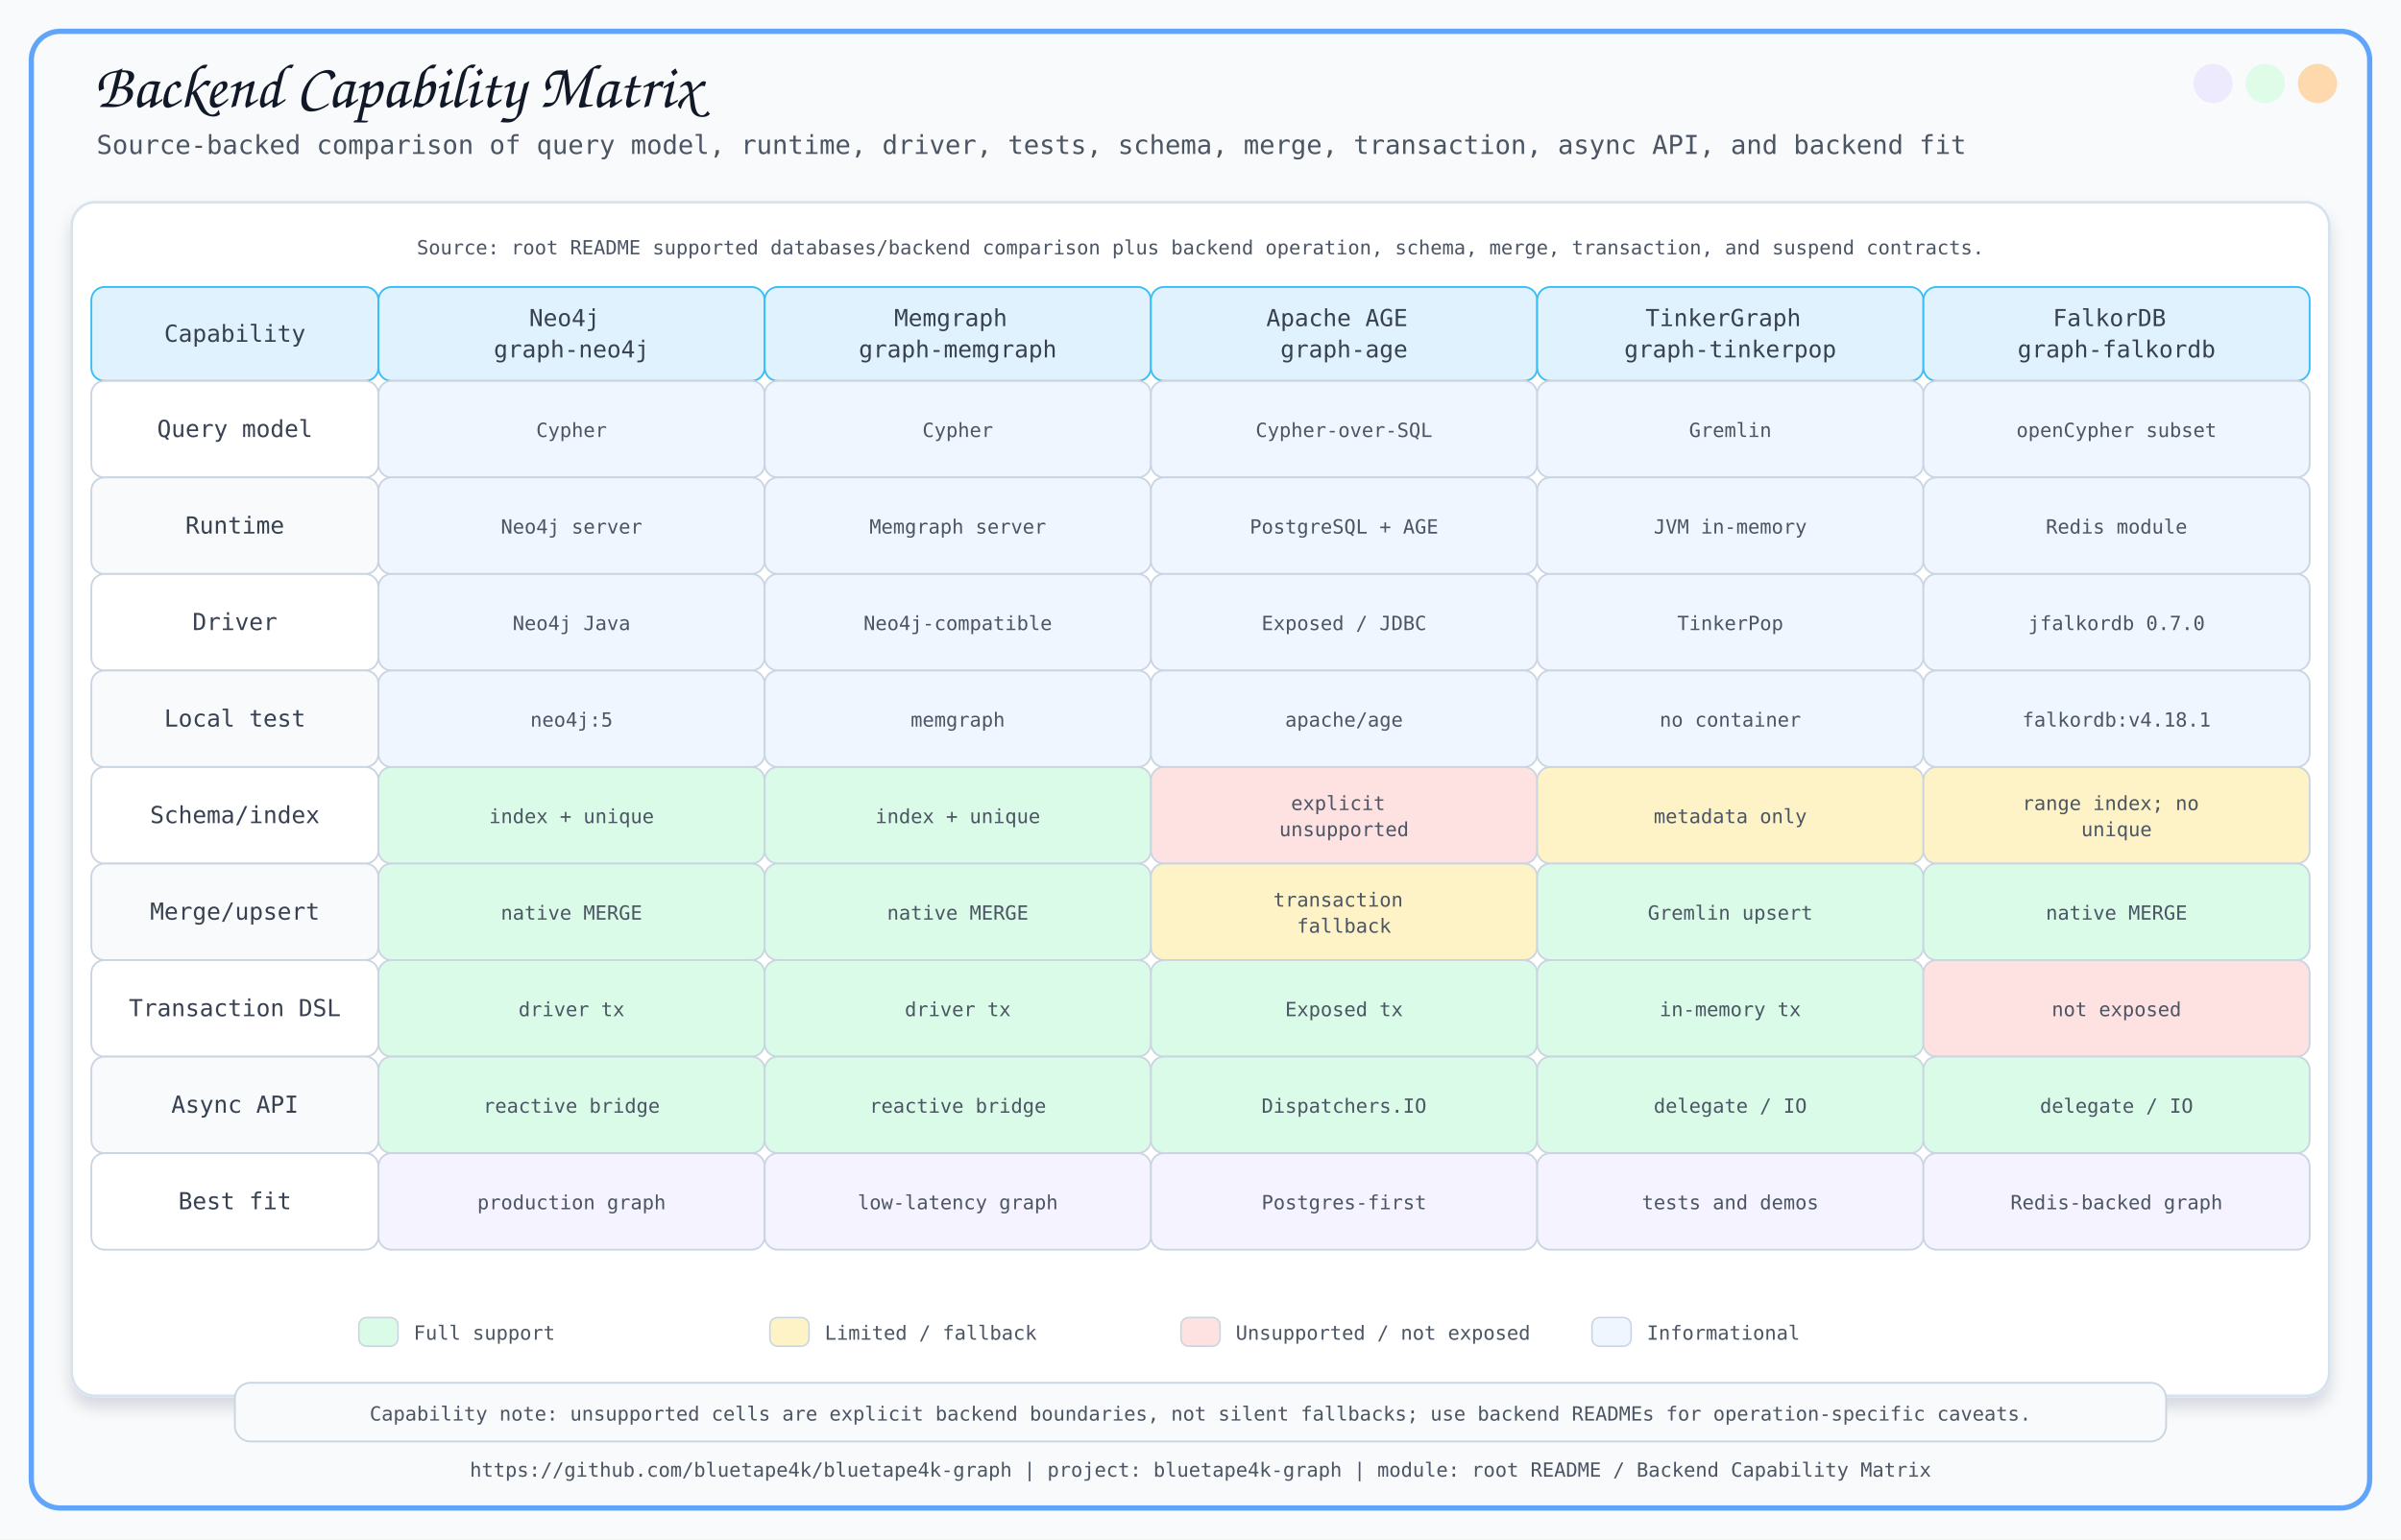
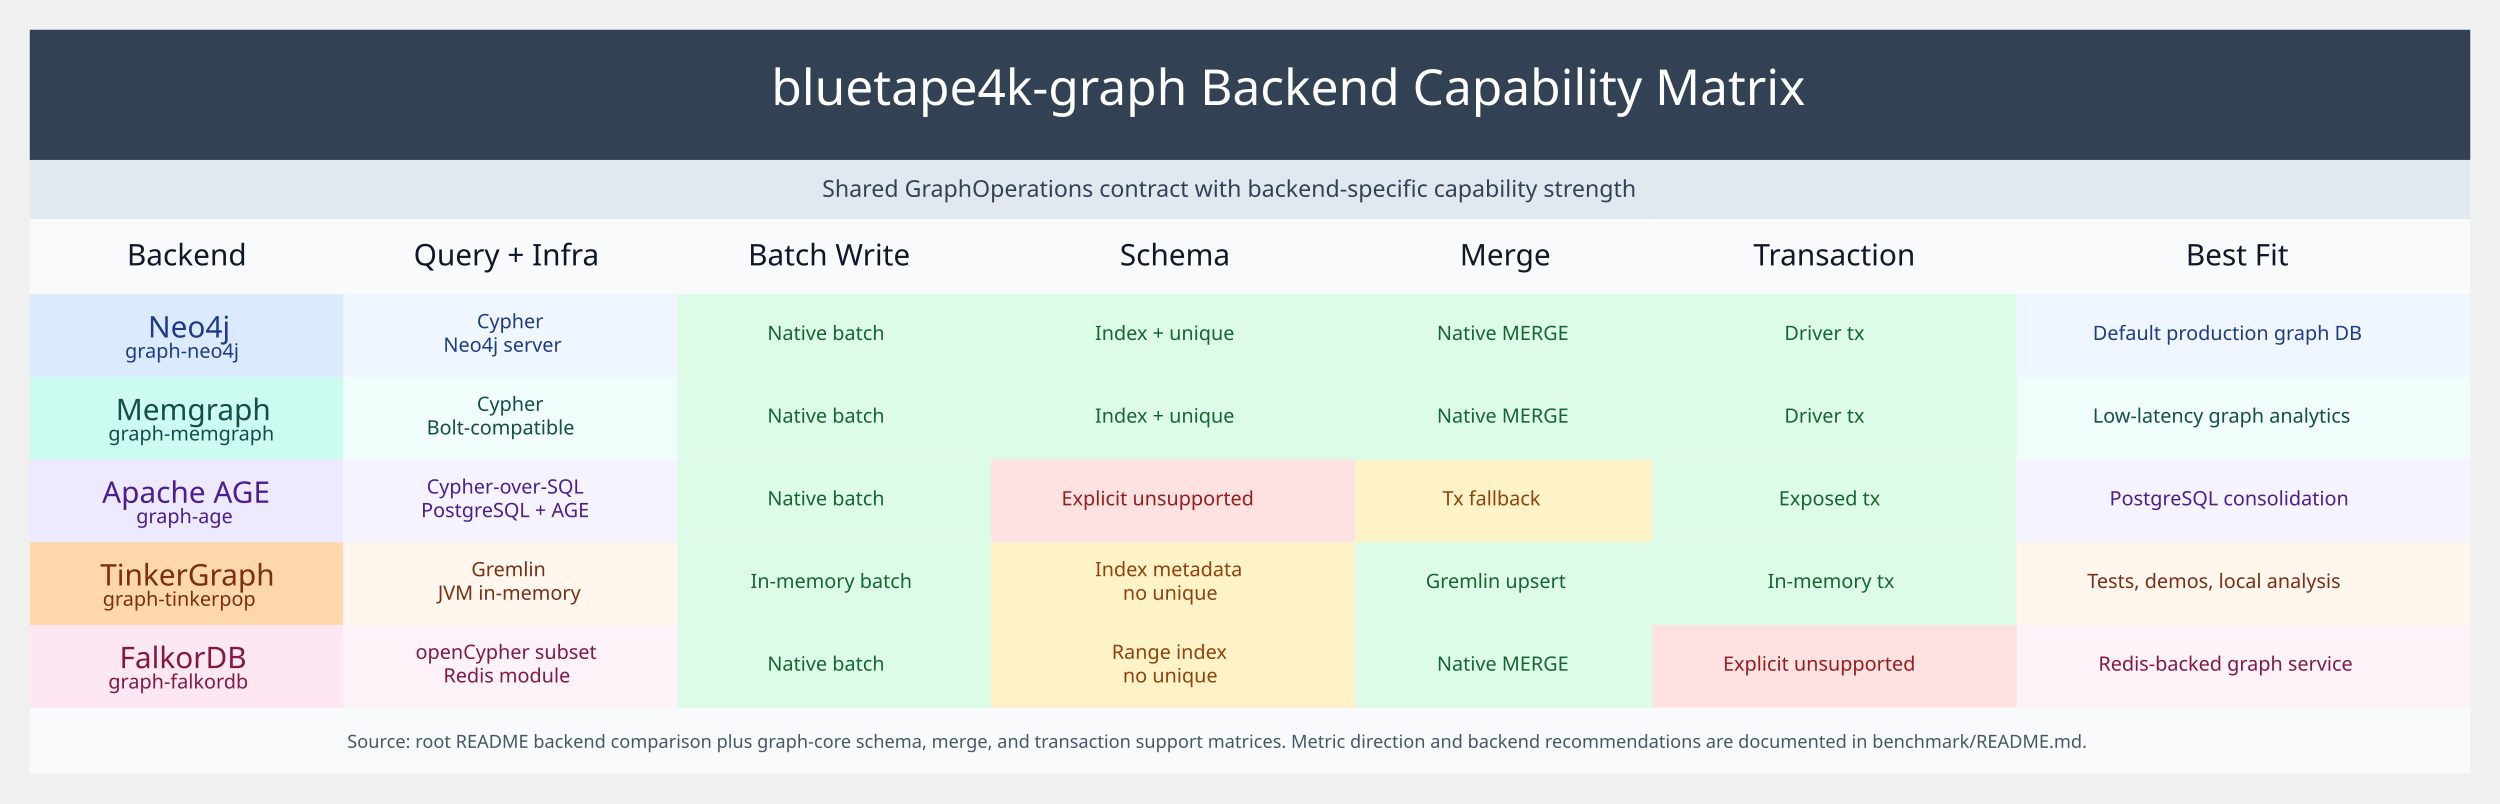
- <svg xmlns="http://www.w3.org/2000/svg" width="1840" height="1180" viewBox="0 0 1840 1180">
-   <defs>
-     <filter id="softShadow" x="-8%" y="-8%" width="116%" height="116%">
-       <feDropShadow dx="0" dy="8" stdDeviation="6" flood-color="#0F172A" flood-opacity="0.14" />
-     </filter>
-     <marker id="arrow" viewBox="0 0 10 10" refX="9" refY="5" markerWidth="8" markerHeight="8" orient="auto-start-reverse">
-       <path d="M 0 0 L 10 5 L 0 10 z" fill="#2563EB" />
-     </marker>
-   </defs>
-   <style>
-       .title { font-family: 'Architects Daughter', cursive; font-size: 48px; fill: #111827; }
-       .subtitle { font-family: 'Comic Mono', monospace; font-size: 20px; fill: #4B5563; }
-       .label { font-family: 'Architects Daughter', cursive; font-size: 27px; fill: #111827; }
-       .small { font-family: 'Comic Mono', monospace; font-size: 18px; fill: #374151; }
-       .tiny { font-family: 'Comic Mono', monospace; font-size: 15px; fill: #4B5563; }
-       .card { filter: url(#softShadow); }
-       .line { stroke: #2563EB; stroke-width: 3; fill: none; marker-end: url(#arrow); }
-       .thin { stroke: #60A5FA; stroke-width: 2; fill: none; marker-end: url(#arrow); }
-       .dash { stroke: #64748B; stroke-width: 2; stroke-dasharray: 8 8; fill: none; marker-end: url(#arrow); }
-     </style>
-   <rect x="0" y="0" width="1840" height="1180" fill="#F8FAFC" />
-   <rect x="24" y="24" width="1792" height="1132" rx="22" fill="none" stroke="#60A5FA" stroke-width="4" />
-   <circle cx="1776" cy="64" r="15" fill="#FED7AA" opacity="0.95" />
-   <circle cx="1736" cy="64" r="15" fill="#DCFCE7" opacity="0.95" />
-   <circle cx="1696" cy="64" r="15" fill="#EDE9FE" opacity="0.95" />
-   <text x="72" y="82" class="title">Backend Capability Matrix</text>
-   <text x="74" y="118" class="subtitle">Source-backed comparison of query model, runtime, driver, tests, schema, merge, transaction, async API, and backend fit</text>
-   <text x="920.0" y="1132" text-anchor="middle" class="tiny">https://github.com/bluetape4k/bluetape4k-graph | project: bluetape4k-graph | module: root README / Backend Capability Matrix</text>
-   <rect x="55" y="155" width="1730" height="915" rx="18" fill="#FFFFFF" stroke="#D6E2ED" stroke-width="2" filter="url(#softShadow)" />
-   <text x="920" y="195" text-anchor="middle" class="tiny">Source: root README supported databases/backend comparison plus backend operation, schema, merge, transaction, and suspend contracts.</text>
-   <rect x="70.0" y="220.0" width="220.0" height="72.0" rx="10" fill="#E0F2FE" stroke="#38BDF8" stroke-width="1.4" />
-   <text x="180.0" y="262.0" text-anchor="middle" class="small">
-     <tspan x="180.0" dy="0">Capability</tspan>
-   </text>
-   <rect x="290.0" y="220.0" width="296.0" height="72.0" rx="10" fill="#E0F2FE" stroke="#38BDF8" stroke-width="1.4" />
-   <text x="438.0" y="250.0" text-anchor="middle" class="small">
-     <tspan x="438.0" dy="0">Neo4j</tspan>
-     <tspan x="438.0" dy="24">graph-neo4j</tspan>
-   </text>
-   <rect x="586.0" y="220.0" width="296.0" height="72.0" rx="10" fill="#E0F2FE" stroke="#38BDF8" stroke-width="1.4" />
-   <text x="734.0" y="250.0" text-anchor="middle" class="small">
-     <tspan x="734.0" dy="0">Memgraph</tspan>
-     <tspan x="734.0" dy="24">graph-memgraph</tspan>
-   </text>
-   <rect x="882.0" y="220.0" width="296.0" height="72.0" rx="10" fill="#E0F2FE" stroke="#38BDF8" stroke-width="1.4" />
-   <text x="1030.0" y="250.0" text-anchor="middle" class="small">
-     <tspan x="1030.0" dy="0">Apache AGE</tspan>
-     <tspan x="1030.0" dy="24">graph-age</tspan>
-   </text>
-   <rect x="1178.0" y="220.0" width="296.0" height="72.0" rx="10" fill="#E0F2FE" stroke="#38BDF8" stroke-width="1.4" />
-   <text x="1326.0" y="250.0" text-anchor="middle" class="small">
-     <tspan x="1326.0" dy="0">TinkerGraph</tspan>
-     <tspan x="1326.0" dy="24">graph-tinkerpop</tspan>
-   </text>
-   <rect x="1474.0" y="220.0" width="296.0" height="72.0" rx="10" fill="#E0F2FE" stroke="#38BDF8" stroke-width="1.4" />
-   <text x="1622.0" y="250.0" text-anchor="middle" class="small">
-     <tspan x="1622.0" dy="0">FalkorDB</tspan>
-     <tspan x="1622.0" dy="24">graph-falkordb</tspan>
-   </text>
-   <rect x="70.0" y="292.0" width="220.0" height="74.0" rx="10" fill="#FFFFFF" stroke="#CBD5E1" stroke-width="1.4" />
-   <text x="180.0" y="335.0" text-anchor="middle" class="small">
-     <tspan x="180.0" dy="0">Query model</tspan>
-   </text>
-   <rect x="290.0" y="292.0" width="296.0" height="74.0" rx="10" fill="#EFF6FF" stroke="#CBD5E1" stroke-width="1.4" />
-   <text x="438.0" y="335.0" text-anchor="middle" class="tiny">
-     <tspan x="438.0" dy="0">Cypher</tspan>
-   </text>
-   <rect x="586.0" y="292.0" width="296.0" height="74.0" rx="10" fill="#EFF6FF" stroke="#CBD5E1" stroke-width="1.4" />
-   <text x="734.0" y="335.0" text-anchor="middle" class="tiny">
-     <tspan x="734.0" dy="0">Cypher</tspan>
-   </text>
-   <rect x="882.0" y="292.0" width="296.0" height="74.0" rx="10" fill="#EFF6FF" stroke="#CBD5E1" stroke-width="1.4" />
-   <text x="1030.0" y="335.0" text-anchor="middle" class="tiny">
-     <tspan x="1030.0" dy="0">Cypher-over-SQL</tspan>
-   </text>
-   <rect x="1178.0" y="292.0" width="296.0" height="74.0" rx="10" fill="#EFF6FF" stroke="#CBD5E1" stroke-width="1.4" />
-   <text x="1326.0" y="335.0" text-anchor="middle" class="tiny">
-     <tspan x="1326.0" dy="0">Gremlin</tspan>
-   </text>
-   <rect x="1474.0" y="292.0" width="296.0" height="74.0" rx="10" fill="#EFF6FF" stroke="#CBD5E1" stroke-width="1.4" />
-   <text x="1622.0" y="335.0" text-anchor="middle" class="tiny">
-     <tspan x="1622.0" dy="0">openCypher subset</tspan>
-   </text>
-   <rect x="70.0" y="366.0" width="220.0" height="74.0" rx="10" fill="#F8FAFC" stroke="#CBD5E1" stroke-width="1.4" />
-   <text x="180.0" y="409.0" text-anchor="middle" class="small">
-     <tspan x="180.0" dy="0">Runtime</tspan>
-   </text>
-   <rect x="290.0" y="366.0" width="296.0" height="74.0" rx="10" fill="#EFF6FF" stroke="#CBD5E1" stroke-width="1.4" />
-   <text x="438.0" y="409.0" text-anchor="middle" class="tiny">
-     <tspan x="438.0" dy="0">Neo4j server</tspan>
-   </text>
-   <rect x="586.0" y="366.0" width="296.0" height="74.0" rx="10" fill="#EFF6FF" stroke="#CBD5E1" stroke-width="1.4" />
-   <text x="734.0" y="409.0" text-anchor="middle" class="tiny">
-     <tspan x="734.0" dy="0">Memgraph server</tspan>
-   </text>
-   <rect x="882.0" y="366.0" width="296.0" height="74.0" rx="10" fill="#EFF6FF" stroke="#CBD5E1" stroke-width="1.4" />
-   <text x="1030.0" y="409.0" text-anchor="middle" class="tiny">
-     <tspan x="1030.0" dy="0">PostgreSQL + AGE</tspan>
-   </text>
-   <rect x="1178.0" y="366.0" width="296.0" height="74.0" rx="10" fill="#EFF6FF" stroke="#CBD5E1" stroke-width="1.4" />
-   <text x="1326.0" y="409.0" text-anchor="middle" class="tiny">
-     <tspan x="1326.0" dy="0">JVM in-memory</tspan>
-   </text>
-   <rect x="1474.0" y="366.0" width="296.0" height="74.0" rx="10" fill="#EFF6FF" stroke="#CBD5E1" stroke-width="1.4" />
-   <text x="1622.0" y="409.0" text-anchor="middle" class="tiny">
-     <tspan x="1622.0" dy="0">Redis module</tspan>
-   </text>
-   <rect x="70.0" y="440.0" width="220.0" height="74.0" rx="10" fill="#FFFFFF" stroke="#CBD5E1" stroke-width="1.4" />
-   <text x="180.0" y="483.0" text-anchor="middle" class="small">
-     <tspan x="180.0" dy="0">Driver</tspan>
-   </text>
-   <rect x="290.0" y="440.0" width="296.0" height="74.0" rx="10" fill="#EFF6FF" stroke="#CBD5E1" stroke-width="1.4" />
-   <text x="438.0" y="483.0" text-anchor="middle" class="tiny">
-     <tspan x="438.0" dy="0">Neo4j Java</tspan>
-   </text>
-   <rect x="586.0" y="440.0" width="296.0" height="74.0" rx="10" fill="#EFF6FF" stroke="#CBD5E1" stroke-width="1.4" />
-   <text x="734.0" y="483.0" text-anchor="middle" class="tiny">
-     <tspan x="734.0" dy="0">Neo4j-compatible</tspan>
-   </text>
-   <rect x="882.0" y="440.0" width="296.0" height="74.0" rx="10" fill="#EFF6FF" stroke="#CBD5E1" stroke-width="1.4" />
-   <text x="1030.0" y="483.0" text-anchor="middle" class="tiny">
-     <tspan x="1030.0" dy="0">Exposed / JDBC</tspan>
-   </text>
-   <rect x="1178.0" y="440.0" width="296.0" height="74.0" rx="10" fill="#EFF6FF" stroke="#CBD5E1" stroke-width="1.4" />
-   <text x="1326.0" y="483.0" text-anchor="middle" class="tiny">
-     <tspan x="1326.0" dy="0">TinkerPop</tspan>
-   </text>
-   <rect x="1474.0" y="440.0" width="296.0" height="74.0" rx="10" fill="#EFF6FF" stroke="#CBD5E1" stroke-width="1.4" />
-   <text x="1622.0" y="483.0" text-anchor="middle" class="tiny">
-     <tspan x="1622.0" dy="0">jfalkordb 0.7.0</tspan>
-   </text>
-   <rect x="70.0" y="514.0" width="220.0" height="74.0" rx="10" fill="#F8FAFC" stroke="#CBD5E1" stroke-width="1.4" />
-   <text x="180.0" y="557.0" text-anchor="middle" class="small">
-     <tspan x="180.0" dy="0">Local test</tspan>
-   </text>
-   <rect x="290.0" y="514.0" width="296.0" height="74.0" rx="10" fill="#EFF6FF" stroke="#CBD5E1" stroke-width="1.4" />
-   <text x="438.0" y="557.0" text-anchor="middle" class="tiny">
-     <tspan x="438.0" dy="0">neo4j:5</tspan>
-   </text>
-   <rect x="586.0" y="514.0" width="296.0" height="74.0" rx="10" fill="#EFF6FF" stroke="#CBD5E1" stroke-width="1.4" />
-   <text x="734.0" y="557.0" text-anchor="middle" class="tiny">
-     <tspan x="734.0" dy="0">memgraph</tspan>
-   </text>
-   <rect x="882.0" y="514.0" width="296.0" height="74.0" rx="10" fill="#EFF6FF" stroke="#CBD5E1" stroke-width="1.4" />
-   <text x="1030.0" y="557.0" text-anchor="middle" class="tiny">
-     <tspan x="1030.0" dy="0">apache/age</tspan>
-   </text>
-   <rect x="1178.0" y="514.0" width="296.0" height="74.0" rx="10" fill="#EFF6FF" stroke="#CBD5E1" stroke-width="1.4" />
-   <text x="1326.0" y="557.0" text-anchor="middle" class="tiny">
-     <tspan x="1326.0" dy="0">no container</tspan>
-   </text>
-   <rect x="1474.0" y="514.0" width="296.0" height="74.0" rx="10" fill="#EFF6FF" stroke="#CBD5E1" stroke-width="1.4" />
-   <text x="1622.0" y="557.0" text-anchor="middle" class="tiny">
-     <tspan x="1622.0" dy="0">falkordb:v4.18.1</tspan>
-   </text>
-   <rect x="70.0" y="588.0" width="220.0" height="74.0" rx="10" fill="#FFFFFF" stroke="#CBD5E1" stroke-width="1.4" />
-   <text x="180.0" y="631.0" text-anchor="middle" class="small">
-     <tspan x="180.0" dy="0">Schema/index</tspan>
-   </text>
-   <rect x="290.0" y="588.0" width="296.0" height="74.0" rx="10" fill="#D9FBE7" stroke="#CBD5E1" stroke-width="1.4" />
-   <text x="438.0" y="631.0" text-anchor="middle" class="tiny">
-     <tspan x="438.0" dy="0">index + unique</tspan>
-   </text>
-   <rect x="586.0" y="588.0" width="296.0" height="74.0" rx="10" fill="#D9FBE7" stroke="#CBD5E1" stroke-width="1.4" />
-   <text x="734.0" y="631.0" text-anchor="middle" class="tiny">
-     <tspan x="734.0" dy="0">index + unique</tspan>
-   </text>
-   <rect x="882.0" y="588.0" width="296.0" height="74.0" rx="10" fill="#FEE2E2" stroke="#CBD5E1" stroke-width="1.4" />
-   <text x="1030.0" y="621.0" text-anchor="middle" class="tiny">
-     <tspan x="1030.0" dy="0">explicit</tspan>
-     <tspan x="1030.0" dy="20">unsupported</tspan>
-   </text>
-   <rect x="1178.0" y="588.0" width="296.0" height="74.0" rx="10" fill="#FEF3C7" stroke="#CBD5E1" stroke-width="1.4" />
-   <text x="1326.0" y="631.0" text-anchor="middle" class="tiny">
-     <tspan x="1326.0" dy="0">metadata only</tspan>
-   </text>
-   <rect x="1474.0" y="588.0" width="296.0" height="74.0" rx="10" fill="#FEF3C7" stroke="#CBD5E1" stroke-width="1.4" />
-   <text x="1622.0" y="621.0" text-anchor="middle" class="tiny">
-     <tspan x="1622.0" dy="0">range index; no</tspan>
-     <tspan x="1622.0" dy="20">unique</tspan>
-   </text>
-   <rect x="70.0" y="662.0" width="220.0" height="74.0" rx="10" fill="#F8FAFC" stroke="#CBD5E1" stroke-width="1.4" />
-   <text x="180.0" y="705.0" text-anchor="middle" class="small">
-     <tspan x="180.0" dy="0">Merge/upsert</tspan>
-   </text>
-   <rect x="290.0" y="662.0" width="296.0" height="74.0" rx="10" fill="#D9FBE7" stroke="#CBD5E1" stroke-width="1.4" />
-   <text x="438.0" y="705.0" text-anchor="middle" class="tiny">
-     <tspan x="438.0" dy="0">native MERGE</tspan>
-   </text>
-   <rect x="586.0" y="662.0" width="296.0" height="74.0" rx="10" fill="#D9FBE7" stroke="#CBD5E1" stroke-width="1.4" />
-   <text x="734.0" y="705.0" text-anchor="middle" class="tiny">
-     <tspan x="734.0" dy="0">native MERGE</tspan>
-   </text>
-   <rect x="882.0" y="662.0" width="296.0" height="74.0" rx="10" fill="#FEF3C7" stroke="#CBD5E1" stroke-width="1.4" />
-   <text x="1030.0" y="695.0" text-anchor="middle" class="tiny">
-     <tspan x="1030.0" dy="0">transaction</tspan>
-     <tspan x="1030.0" dy="20">fallback</tspan>
-   </text>
-   <rect x="1178.0" y="662.0" width="296.0" height="74.0" rx="10" fill="#D9FBE7" stroke="#CBD5E1" stroke-width="1.4" />
-   <text x="1326.0" y="705.0" text-anchor="middle" class="tiny">
-     <tspan x="1326.0" dy="0">Gremlin upsert</tspan>
-   </text>
-   <rect x="1474.0" y="662.0" width="296.0" height="74.0" rx="10" fill="#D9FBE7" stroke="#CBD5E1" stroke-width="1.4" />
-   <text x="1622.0" y="705.0" text-anchor="middle" class="tiny">
-     <tspan x="1622.0" dy="0">native MERGE</tspan>
-   </text>
-   <rect x="70.0" y="736.0" width="220.0" height="74.0" rx="10" fill="#FFFFFF" stroke="#CBD5E1" stroke-width="1.4" />
-   <text x="180.0" y="779.0" text-anchor="middle" class="small">
-     <tspan x="180.0" dy="0">Transaction DSL</tspan>
-   </text>
-   <rect x="290.0" y="736.0" width="296.0" height="74.0" rx="10" fill="#D9FBE7" stroke="#CBD5E1" stroke-width="1.4" />
-   <text x="438.0" y="779.0" text-anchor="middle" class="tiny">
-     <tspan x="438.0" dy="0">driver tx</tspan>
-   </text>
-   <rect x="586.0" y="736.0" width="296.0" height="74.0" rx="10" fill="#D9FBE7" stroke="#CBD5E1" stroke-width="1.4" />
-   <text x="734.0" y="779.0" text-anchor="middle" class="tiny">
-     <tspan x="734.0" dy="0">driver tx</tspan>
-   </text>
-   <rect x="882.0" y="736.0" width="296.0" height="74.0" rx="10" fill="#D9FBE7" stroke="#CBD5E1" stroke-width="1.4" />
-   <text x="1030.0" y="779.0" text-anchor="middle" class="tiny">
-     <tspan x="1030.0" dy="0">Exposed tx</tspan>
-   </text>
-   <rect x="1178.0" y="736.0" width="296.0" height="74.0" rx="10" fill="#D9FBE7" stroke="#CBD5E1" stroke-width="1.4" />
-   <text x="1326.0" y="779.0" text-anchor="middle" class="tiny">
-     <tspan x="1326.0" dy="0">in-memory tx</tspan>
-   </text>
-   <rect x="1474.0" y="736.0" width="296.0" height="74.0" rx="10" fill="#FEE2E2" stroke="#CBD5E1" stroke-width="1.4" />
-   <text x="1622.0" y="779.0" text-anchor="middle" class="tiny">
-     <tspan x="1622.0" dy="0">not exposed</tspan>
-   </text>
-   <rect x="70.0" y="810.0" width="220.0" height="74.0" rx="10" fill="#F8FAFC" stroke="#CBD5E1" stroke-width="1.4" />
-   <text x="180.0" y="853.0" text-anchor="middle" class="small">
-     <tspan x="180.0" dy="0">Async API</tspan>
-   </text>
-   <rect x="290.0" y="810.0" width="296.0" height="74.0" rx="10" fill="#D9FBE7" stroke="#CBD5E1" stroke-width="1.4" />
-   <text x="438.0" y="853.0" text-anchor="middle" class="tiny">
-     <tspan x="438.0" dy="0">reactive bridge</tspan>
-   </text>
-   <rect x="586.0" y="810.0" width="296.0" height="74.0" rx="10" fill="#D9FBE7" stroke="#CBD5E1" stroke-width="1.4" />
-   <text x="734.0" y="853.0" text-anchor="middle" class="tiny">
-     <tspan x="734.0" dy="0">reactive bridge</tspan>
-   </text>
-   <rect x="882.0" y="810.0" width="296.0" height="74.0" rx="10" fill="#D9FBE7" stroke="#CBD5E1" stroke-width="1.4" />
-   <text x="1030.0" y="853.0" text-anchor="middle" class="tiny">
-     <tspan x="1030.0" dy="0">Dispatchers.IO</tspan>
-   </text>
-   <rect x="1178.0" y="810.0" width="296.0" height="74.0" rx="10" fill="#D9FBE7" stroke="#CBD5E1" stroke-width="1.4" />
-   <text x="1326.0" y="853.0" text-anchor="middle" class="tiny">
-     <tspan x="1326.0" dy="0">delegate / IO</tspan>
-   </text>
-   <rect x="1474.0" y="810.0" width="296.0" height="74.0" rx="10" fill="#D9FBE7" stroke="#CBD5E1" stroke-width="1.4" />
-   <text x="1622.0" y="853.0" text-anchor="middle" class="tiny">
-     <tspan x="1622.0" dy="0">delegate / IO</tspan>
-   </text>
-   <rect x="70.0" y="884.0" width="220.0" height="74.0" rx="10" fill="#FFFFFF" stroke="#CBD5E1" stroke-width="1.4" />
-   <text x="180.0" y="927.0" text-anchor="middle" class="small">
-     <tspan x="180.0" dy="0">Best fit</tspan>
-   </text>
-   <rect x="290.0" y="884.0" width="296.0" height="74.0" rx="10" fill="#F5F3FF" stroke="#CBD5E1" stroke-width="1.4" />
-   <text x="438.0" y="927.0" text-anchor="middle" class="tiny">
-     <tspan x="438.0" dy="0">production graph</tspan>
-   </text>
-   <rect x="586.0" y="884.0" width="296.0" height="74.0" rx="10" fill="#F5F3FF" stroke="#CBD5E1" stroke-width="1.4" />
-   <text x="734.0" y="927.0" text-anchor="middle" class="tiny">
-     <tspan x="734.0" dy="0">low-latency graph</tspan>
-   </text>
-   <rect x="882.0" y="884.0" width="296.0" height="74.0" rx="10" fill="#F5F3FF" stroke="#CBD5E1" stroke-width="1.4" />
-   <text x="1030.0" y="927.0" text-anchor="middle" class="tiny">
-     <tspan x="1030.0" dy="0">Postgres-first</tspan>
-   </text>
-   <rect x="1178.0" y="884.0" width="296.0" height="74.0" rx="10" fill="#F5F3FF" stroke="#CBD5E1" stroke-width="1.4" />
-   <text x="1326.0" y="927.0" text-anchor="middle" class="tiny">
-     <tspan x="1326.0" dy="0">tests and demos</tspan>
-   </text>
-   <rect x="1474.0" y="884.0" width="296.0" height="74.0" rx="10" fill="#F5F3FF" stroke="#CBD5E1" stroke-width="1.4" />
-   <text x="1622.0" y="927.0" text-anchor="middle" class="tiny">
-     <tspan x="1622.0" dy="0">Redis-backed graph</tspan>
-   </text>
-   <rect x="275" y="1010" width="30" height="22" rx="6" fill="#D9FBE7" stroke="#CBD5E1" stroke-width="1.2" />
-   <text x="317" y="1027" class="tiny">Full support</text>
-   <rect x="590" y="1010" width="30" height="22" rx="6" fill="#FEF3C7" stroke="#CBD5E1" stroke-width="1.2" />
-   <text x="632" y="1027" class="tiny">Limited / fallback</text>
-   <rect x="905" y="1010" width="30" height="22" rx="6" fill="#FEE2E2" stroke="#CBD5E1" stroke-width="1.2" />
-   <text x="947" y="1027" class="tiny">Unsupported / not exposed</text>
-   <rect x="1220" y="1010" width="30" height="22" rx="6" fill="#EFF6FF" stroke="#CBD5E1" stroke-width="1.2" />
-   <text x="1262" y="1027" class="tiny">Informational</text>
-   <rect x="180" y="1060" width="1480" height="45" rx="12" fill="#F8FAFC" stroke="#CBD5E1" stroke-width="1.4" />
-   <text x="920" y="1089" text-anchor="middle" class="tiny">Capability note: unsupported cells are explicit backend boundaries, not silent fallbacks; use backend READMEs for operation-specific caveats.</text>
+ <svg xmlns="http://www.w3.org/2000/svg" width="1512pt" height="486pt" viewBox="0.00 0.00 1512.00 486.00">
+   <g id="graph0" class="graph" transform="scale(1 1) rotate(0) translate(18 467.75)">
+     <g id="node1" class="node">
+       <polygon fill="#334155" stroke="none" points="0,-371 0,-449.75 1476,-449.75 1476,-371 0,-371" />
+       <text xml:space="preserve" text-anchor="start" x="268.5" y="-404.25" font-family="Comic Mono" font-size="14.00">                        </text>
+       <text xml:space="preserve" text-anchor="start" x="448.5" y="-404.25" font-family="Architects Daughter" font-size="30.00" fill="#ffffff">bluetape4k-graph Backend Capability Matrix</text>
+       <text xml:space="preserve" text-anchor="start" x="1057.5" y="-404.25" font-family="Comic Mono" font-size="14.00">                    </text>
+       <polygon fill="#e2e8f0" stroke="none" points="0,-335.25 0,-371 1476,-371 1476,-335.25 0,-335.25" />
+       <text xml:space="preserve" text-anchor="start" x="299.25" y="-348.7" font-family="Comic Mono" font-size="14.00">                        </text>
+       <text xml:space="preserve" text-anchor="start" x="479.25" y="-348.7" font-family="Comic Mono" font-size="14.00" fill="#334155">Shared GraphOperations contract with backend-specific capability strength</text>
+       <text xml:space="preserve" text-anchor="start" x="1026.75" y="-348.7" font-family="Comic Mono" font-size="14.00">                    </text>
+       <polygon fill="#f8fafc" stroke="none" points="0,-289.75 0,-335.25 189.54,-335.25 189.54,-289.75 0,-289.75" />
+       <text xml:space="preserve" text-anchor="start" x="58.77" y="-307.25" font-family="Architects Daughter" font-size="18.00" fill="#0f172a">Backend</text>
+       <polygon fill="#f8fafc" stroke="none" points="189.54,-289.75 189.54,-335.25 391.82,-335.25 391.82,-289.75 189.54,-289.75" />
+       <text xml:space="preserve" text-anchor="start" x="232.18" y="-307.25" font-family="Architects Daughter" font-size="18.00" fill="#0f172a">Query + Infra</text>
+       <polygon fill="#f8fafc" stroke="none" points="391.82,-289.75 391.82,-335.25 581.36,-335.25 581.36,-289.75 391.82,-289.75" />
+       <text xml:space="preserve" text-anchor="start" x="434.46" y="-307.25" font-family="Architects Daughter" font-size="18.00" fill="#0f172a">Batch Write</text>
+       <polygon fill="#f8fafc" stroke="none" points="581.36,-289.75 581.36,-335.25 801.64,-335.25 801.64,-289.75 581.36,-289.75" />
+       <text xml:space="preserve" text-anchor="start" x="659.25" y="-307.25" font-family="Architects Daughter" font-size="18.00" fill="#0f172a">Schema</text>
+       <polygon fill="#f8fafc" stroke="none" points="801.64,-289.75 801.64,-335.25 981.43,-335.25 981.43,-289.75 801.64,-289.75" />
+       <text xml:space="preserve" text-anchor="start" x="864.91" y="-307.25" font-family="Architects Daughter" font-size="18.00" fill="#0f172a">Merge</text>
+       <polygon fill="#f8fafc" stroke="none" points="981.43,-289.75 981.43,-335.25 1201.71,-335.25 1201.71,-289.75 981.43,-289.75" />
+       <text xml:space="preserve" text-anchor="start" x="1042.45" y="-307.25" font-family="Architects Daughter" font-size="18.00" fill="#0f172a">Transaction</text>
+       <polygon fill="#f8fafc" stroke="none" points="1201.71,-289.75 1201.71,-335.25 1476,-335.25 1476,-289.75 1201.71,-289.75" />
+       <text xml:space="preserve" text-anchor="start" x="1303.98" y="-307.25" font-family="Architects Daughter" font-size="18.00" fill="#0f172a">Best Fit</text>
+       <polygon fill="#dbeafe" stroke="none" points="0,-239.75 0,-289.75 189.54,-289.75 189.54,-239.75 0,-239.75" />
+       <text xml:space="preserve" text-anchor="start" x="71.52" y="-263.65" font-family="Architects Daughter" font-size="18.00" fill="#1e3a8a">Neo4j</text>
+       <text xml:space="preserve" text-anchor="start" x="57.64" y="-251.35" font-family="Comic Mono" font-size="12.00" fill="#1e3a8a">graph-neo4j</text>
+       <polygon fill="#eff6ff" stroke="none" points="189.54,-239.75 189.54,-289.75 391.82,-289.75 391.82,-239.75 189.54,-239.75" />
+       <text xml:space="preserve" text-anchor="start" x="270.43" y="-269.25" font-family="Comic Mono" font-size="12.00" fill="#1e3a8a">Cypher</text>
+       <text xml:space="preserve" text-anchor="start" x="250.18" y="-255" font-family="Comic Mono" font-size="12.00" fill="#1e3a8a">Neo4j server</text>
+       <polygon fill="#dcfce7" stroke="none" points="391.82,-239.75 391.82,-289.75 581.36,-289.75 581.36,-239.75 391.82,-239.75" />
+       <text xml:space="preserve" text-anchor="start" x="446.09" y="-262.12" font-family="Comic Mono" font-size="12.00" fill="#166534">Native batch</text>
+       <polygon fill="#dcfce7" stroke="none" points="581.36,-239.75 581.36,-289.75 801.64,-289.75 801.64,-239.75 581.36,-239.75" />
+       <text xml:space="preserve" text-anchor="start" x="644.25" y="-262.12" font-family="Comic Mono" font-size="12.00" fill="#166534">Index + unique</text>
+       <polygon fill="#dcfce7" stroke="none" points="801.64,-239.75 801.64,-289.75 981.43,-289.75 981.43,-239.75 801.64,-239.75" />
+       <text xml:space="preserve" text-anchor="start" x="851.04" y="-262.12" font-family="Comic Mono" font-size="12.00" fill="#166534">Native MERGE</text>
+       <polygon fill="#dcfce7" stroke="none" points="981.43,-239.75 981.43,-289.75 1201.71,-289.75 1201.71,-239.75 981.43,-239.75" />
+       <text xml:space="preserve" text-anchor="start" x="1061.2" y="-262.12" font-family="Comic Mono" font-size="12.00" fill="#166534">Driver tx</text>
+       <polygon fill="#eff6ff" stroke="none" points="1201.71,-239.75 1201.71,-289.75 1476,-289.75 1476,-239.75 1201.71,-239.75" />
+       <text xml:space="preserve" text-anchor="start" x="1247.73" y="-262.12" font-family="Comic Mono" font-size="12.00" fill="#1e3a8a">Default production graph DB</text>
+       <polygon fill="#ccfbf1" stroke="none" points="0,-189.75 0,-239.75 189.54,-239.75 189.54,-189.75 0,-189.75" />
+       <text xml:space="preserve" text-anchor="start" x="52.02" y="-213.65" font-family="Architects Daughter" font-size="18.00" fill="#134e4a">Memgraph</text>
+       <text xml:space="preserve" text-anchor="start" x="47.52" y="-201.35" font-family="Comic Mono" font-size="12.00" fill="#134e4a">graph-memgraph</text>
+       <polygon fill="#f0fdfa" stroke="none" points="189.54,-189.75 189.54,-239.75 391.82,-239.75 391.82,-189.75 189.54,-189.75" />
+       <text xml:space="preserve" text-anchor="start" x="270.43" y="-219.25" font-family="Comic Mono" font-size="12.00" fill="#134e4a">Cypher</text>
+       <text xml:space="preserve" text-anchor="start" x="240.05" y="-205" font-family="Comic Mono" font-size="12.00" fill="#134e4a">Bolt-compatible</text>
+       <polygon fill="#dcfce7" stroke="none" points="391.82,-189.75 391.82,-239.75 581.36,-239.75 581.36,-189.75 391.82,-189.75" />
+       <text xml:space="preserve" text-anchor="start" x="446.09" y="-212.12" font-family="Comic Mono" font-size="12.00" fill="#166534">Native batch</text>
+       <polygon fill="#dcfce7" stroke="none" points="581.36,-189.75 581.36,-239.75 801.64,-239.75 801.64,-189.75 581.36,-189.75" />
+       <text xml:space="preserve" text-anchor="start" x="644.25" y="-212.12" font-family="Comic Mono" font-size="12.00" fill="#166534">Index + unique</text>
+       <polygon fill="#dcfce7" stroke="none" points="801.64,-189.75 801.64,-239.75 981.43,-239.75 981.43,-189.75 801.64,-189.75" />
+       <text xml:space="preserve" text-anchor="start" x="851.04" y="-212.12" font-family="Comic Mono" font-size="12.00" fill="#166534">Native MERGE</text>
+       <polygon fill="#dcfce7" stroke="none" points="981.43,-189.75 981.43,-239.75 1201.71,-239.75 1201.71,-189.75 981.43,-189.75" />
+       <text xml:space="preserve" text-anchor="start" x="1061.2" y="-212.12" font-family="Comic Mono" font-size="12.00" fill="#166534">Driver tx</text>
+       <polygon fill="#f0fdfa" stroke="none" points="1201.71,-189.75 1201.71,-239.75 1476,-239.75 1476,-189.75 1201.71,-189.75" />
+       <text xml:space="preserve" text-anchor="start" x="1247.73" y="-212.12" font-family="Comic Mono" font-size="12.00" fill="#134e4a">Low-latency graph analytics</text>
+       <polygon fill="#ede9fe" stroke="none" points="0,-139.75 0,-189.75 189.54,-189.75 189.54,-139.75 0,-139.75" />
+       <text xml:space="preserve" text-anchor="start" x="43.77" y="-163.65" font-family="Architects Daughter" font-size="18.00" fill="#4c1d95">Apache AGE</text>
+       <text xml:space="preserve" text-anchor="start" x="64.39" y="-151.35" font-family="Comic Mono" font-size="12.00" fill="#4c1d95">graph-age</text>
+       <polygon fill="#f5f3ff" stroke="none" points="189.54,-139.75 189.54,-189.75 391.82,-189.75 391.82,-139.75 189.54,-139.75" />
+       <text xml:space="preserve" text-anchor="start" x="240.05" y="-169.25" font-family="Comic Mono" font-size="12.00" fill="#4c1d95">Cypher-over-SQL</text>
+       <text xml:space="preserve" text-anchor="start" x="236.68" y="-155" font-family="Comic Mono" font-size="12.00" fill="#4c1d95">PostgreSQL + AGE</text>
+       <polygon fill="#dcfce7" stroke="none" points="391.82,-139.75 391.82,-189.75 581.36,-189.75 581.36,-139.75 391.82,-139.75" />
+       <text xml:space="preserve" text-anchor="start" x="446.09" y="-162.12" font-family="Comic Mono" font-size="12.00" fill="#166534">Native batch</text>
+       <polygon fill="#fee2e2" stroke="none" points="581.36,-139.75 581.36,-189.75 801.64,-189.75 801.64,-139.75 581.36,-139.75" />
+       <text xml:space="preserve" text-anchor="start" x="624" y="-162.12" font-family="Comic Mono" font-size="12.00" fill="#991b1b">Explicit unsupported</text>
+       <polygon fill="#fef3c7" stroke="none" points="801.64,-139.75 801.64,-189.75 981.43,-189.75 981.43,-139.75 801.64,-139.75" />
+       <text xml:space="preserve" text-anchor="start" x="854.41" y="-162.12" font-family="Comic Mono" font-size="12.00" fill="#92400e">Tx fallback</text>
+       <polygon fill="#dcfce7" stroke="none" points="981.43,-139.75 981.43,-189.75 1201.71,-189.75 1201.71,-139.75 981.43,-139.75" />
+       <text xml:space="preserve" text-anchor="start" x="1057.82" y="-162.12" font-family="Comic Mono" font-size="12.00" fill="#166534">Exposed tx</text>
+       <polygon fill="#f5f3ff" stroke="none" points="1201.71,-139.75 1201.71,-189.75 1476,-189.75 1476,-139.75 1201.71,-139.75" />
+       <text xml:space="preserve" text-anchor="start" x="1257.86" y="-162.12" font-family="Comic Mono" font-size="12.00" fill="#4c1d95">PostgreSQL consolidation</text>
+       <polygon fill="#fed7aa" stroke="none" points="0,-89.75 0,-139.75 189.54,-139.75 189.54,-89.75 0,-89.75" />
+       <text xml:space="preserve" text-anchor="start" x="42.64" y="-113.65" font-family="Architects Daughter" font-size="18.00" fill="#7c2d12">TinkerGraph</text>
+       <text xml:space="preserve" text-anchor="start" x="44.14" y="-101.35" font-family="Comic Mono" font-size="12.00" fill="#7c2d12">graph-tinkerpop</text>
+       <polygon fill="#fff7ed" stroke="none" points="189.54,-89.75 189.54,-139.75 391.82,-139.75 391.82,-89.75 189.54,-89.75" />
+       <text xml:space="preserve" text-anchor="start" x="267.05" y="-119.25" font-family="Comic Mono" font-size="12.00" fill="#7c2d12">Gremlin</text>
+       <text xml:space="preserve" text-anchor="start" x="246.8" y="-105" font-family="Comic Mono" font-size="12.00" fill="#7c2d12">JVM in-memory</text>
+       <polygon fill="#dcfce7" stroke="none" points="391.82,-89.75 391.82,-139.75 581.36,-139.75 581.36,-89.75 391.82,-89.75" />
+       <text xml:space="preserve" text-anchor="start" x="435.96" y="-112.12" font-family="Comic Mono" font-size="12.00" fill="#166534">In-memory batch</text>
+       <polygon fill="#fef3c7" stroke="none" points="581.36,-89.75 581.36,-139.75 801.64,-139.75 801.64,-89.75 581.36,-89.75" />
+       <text xml:space="preserve" text-anchor="start" x="644.25" y="-119.25" font-family="Comic Mono" font-size="12.00" fill="#92400e">Index metadata</text>
+       <text xml:space="preserve" text-anchor="start" x="661.12" y="-105" font-family="Comic Mono" font-size="12.00" fill="#92400e">no unique</text>
+       <polygon fill="#dcfce7" stroke="none" points="801.64,-89.75 801.64,-139.75 981.43,-139.75 981.43,-89.75 801.64,-89.75" />
+       <text xml:space="preserve" text-anchor="start" x="844.29" y="-112.12" font-family="Comic Mono" font-size="12.00" fill="#166534">Gremlin upsert</text>
+       <polygon fill="#dcfce7" stroke="none" points="981.43,-89.75 981.43,-139.75 1201.71,-139.75 1201.71,-89.75 981.43,-89.75" />
+       <text xml:space="preserve" text-anchor="start" x="1051.07" y="-112.12" font-family="Comic Mono" font-size="12.00" fill="#166534">In-memory tx</text>
+       <polygon fill="#fff7ed" stroke="none" points="1201.71,-89.75 1201.71,-139.75 1476,-139.75 1476,-89.75 1201.71,-89.75" />
+       <text xml:space="preserve" text-anchor="start" x="1244.36" y="-112.12" font-family="Comic Mono" font-size="12.00" fill="#7c2d12">Tests, demos, local analysis</text>
+       <polygon fill="#fce7f3" stroke="none" points="0,-39.75 0,-89.75 189.54,-89.75 189.54,-39.75 0,-39.75" />
+       <text xml:space="preserve" text-anchor="start" x="54.27" y="-63.65" font-family="Architects Daughter" font-size="18.00" fill="#831843">FalkorDB</text>
+       <text xml:space="preserve" text-anchor="start" x="47.52" y="-51.35" font-family="Comic Mono" font-size="12.00" fill="#831843">graph-falkordb</text>
+       <polygon fill="#fdf2f8" stroke="none" points="189.54,-39.75 189.54,-89.75 391.82,-89.75 391.82,-39.75 189.54,-39.75" />
+       <text xml:space="preserve" text-anchor="start" x="233.3" y="-69.25" font-family="Comic Mono" font-size="12.00" fill="#831843">openCypher subset</text>
+       <text xml:space="preserve" text-anchor="start" x="250.18" y="-55" font-family="Comic Mono" font-size="12.00" fill="#831843">Redis module</text>
+       <polygon fill="#dcfce7" stroke="none" points="391.82,-39.75 391.82,-89.75 581.36,-89.75 581.36,-39.75 391.82,-39.75" />
+       <text xml:space="preserve" text-anchor="start" x="446.09" y="-62.12" font-family="Comic Mono" font-size="12.00" fill="#166534">Native batch</text>
+       <polygon fill="#fef3c7" stroke="none" points="581.36,-39.75 581.36,-89.75 801.64,-89.75 801.64,-39.75 581.36,-39.75" />
+       <text xml:space="preserve" text-anchor="start" x="654.38" y="-69.25" font-family="Comic Mono" font-size="12.00" fill="#92400e">Range index</text>
+       <text xml:space="preserve" text-anchor="start" x="661.12" y="-55" font-family="Comic Mono" font-size="12.00" fill="#92400e">no unique</text>
+       <polygon fill="#dcfce7" stroke="none" points="801.64,-39.75 801.64,-89.75 981.43,-89.75 981.43,-39.75 801.64,-39.75" />
+       <text xml:space="preserve" text-anchor="start" x="851.04" y="-62.12" font-family="Comic Mono" font-size="12.00" fill="#166534">Native MERGE</text>
+       <polygon fill="#fee2e2" stroke="none" points="981.43,-39.75 981.43,-89.75 1201.71,-89.75 1201.71,-39.75 981.43,-39.75" />
+       <text xml:space="preserve" text-anchor="start" x="1024.07" y="-62.12" font-family="Comic Mono" font-size="12.00" fill="#991b1b">Explicit unsupported</text>
+       <polygon fill="#fdf2f8" stroke="none" points="1201.71,-39.75 1201.71,-89.75 1476,-89.75 1476,-39.75 1201.71,-39.75" />
+       <text xml:space="preserve" text-anchor="start" x="1251.11" y="-62.12" font-family="Comic Mono" font-size="12.00" fill="#831843">Redis-backed graph service</text>
+       <polygon fill="#f8fafc" stroke="none" points="0,0 0,-39.75 1476,-39.75 1476,0 0,0" />
+       <text xml:space="preserve" text-anchor="start" x="12" y="-15.45" font-family="Comic Mono" font-size="14.00">                        </text>
+       <text xml:space="preserve" text-anchor="start" x="192" y="-15.45" font-family="Comic Mono" font-size="11.00" fill="#475569">Source: root README backend comparison plus graph-core schema, merge, and transaction support matrices. Metric direction and backend recommendations are documented in benchmark/README.md.</text>
+       <text xml:space="preserve" text-anchor="start" x="1314" y="-15.45" font-family="Comic Mono" font-size="14.00">                    </text>
+     </g>
+   </g>
</svg>
